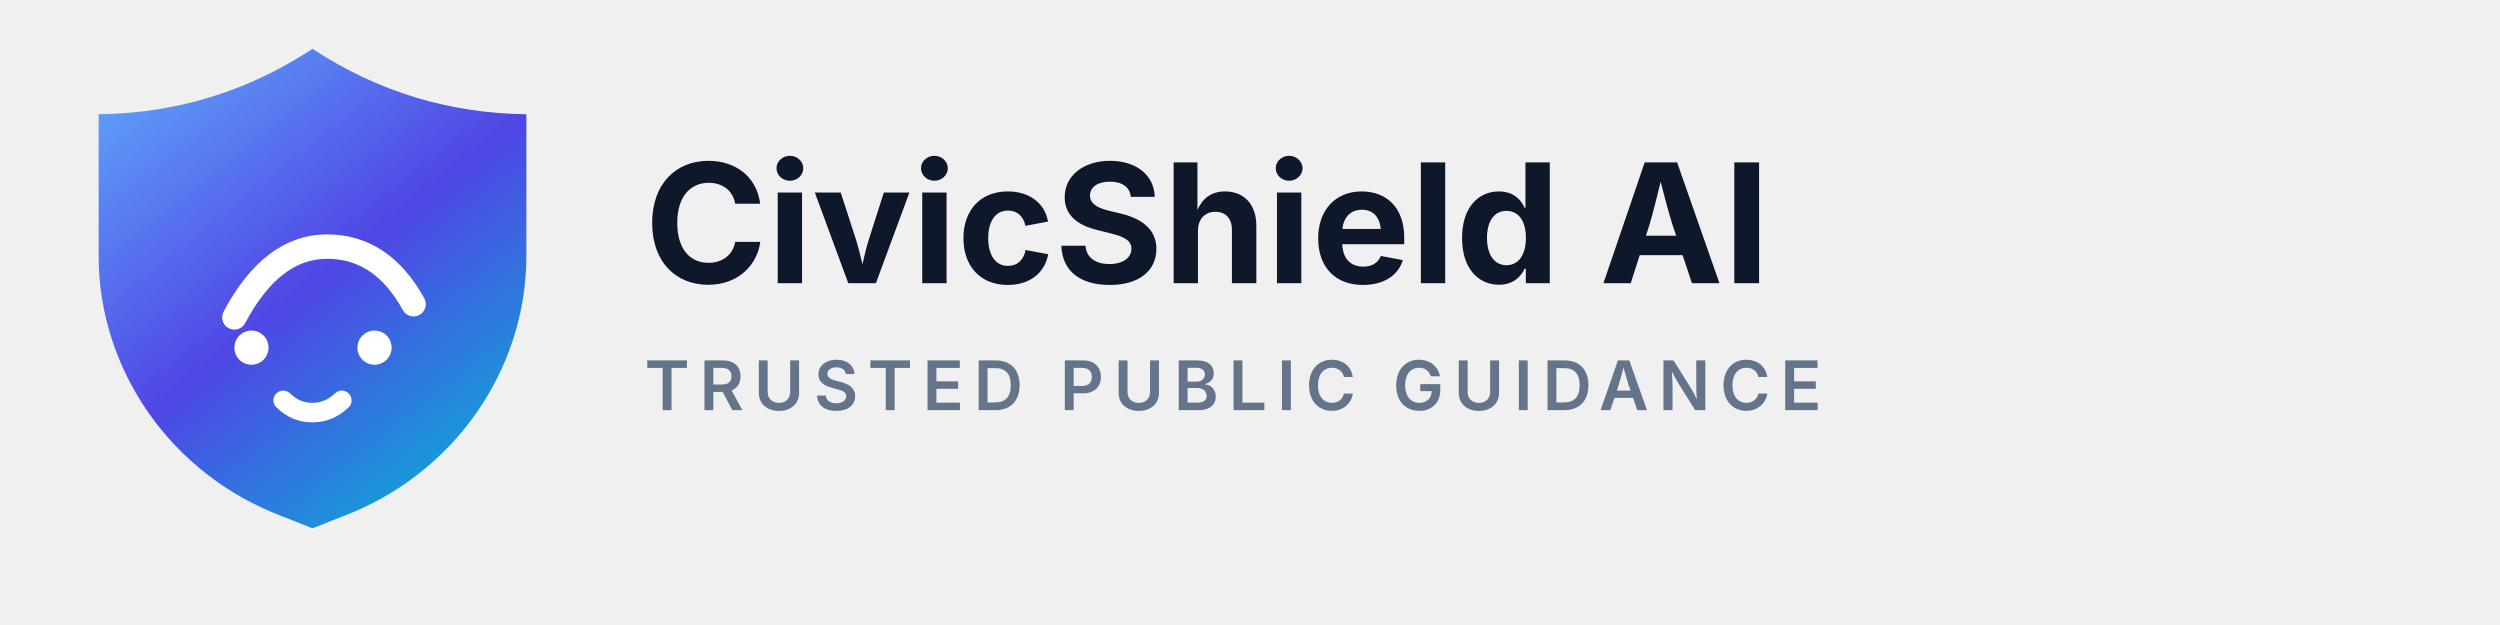
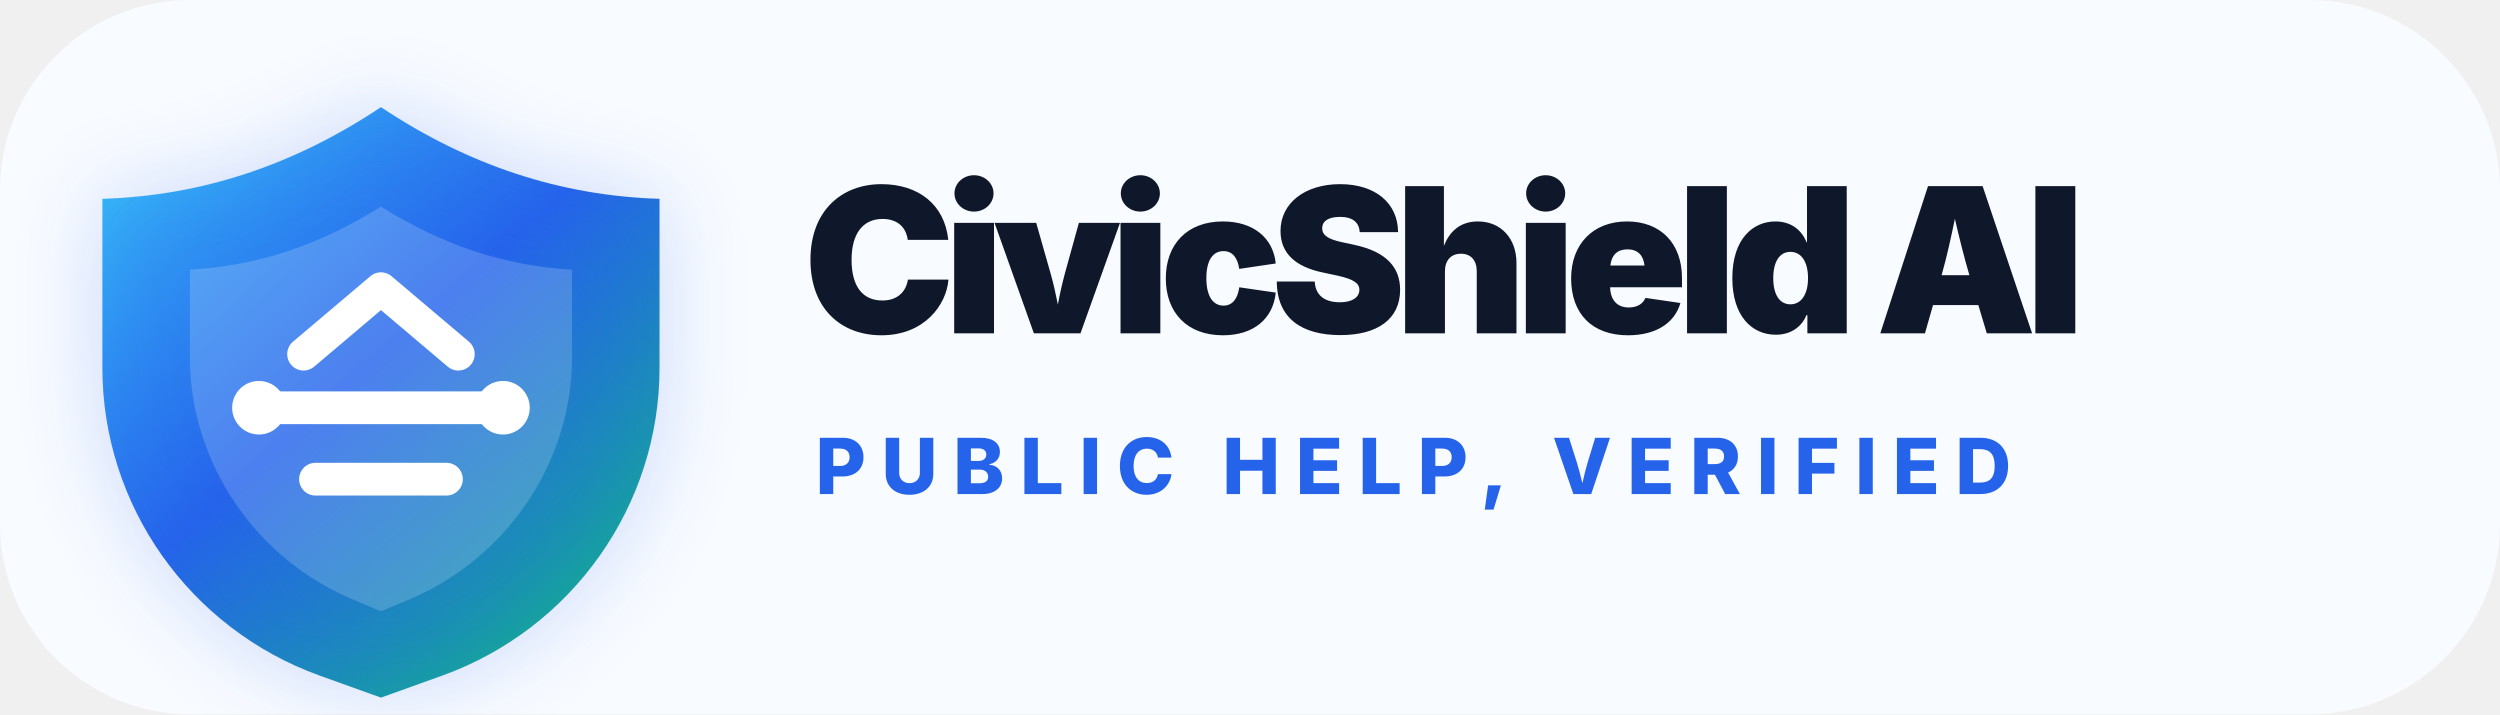
- <svg xmlns="http://www.w3.org/2000/svg" width="512" height="128" viewBox="0 0 512 128" fill="none">
+ <svg xmlns="http://www.w3.org/2000/svg" width="420" height="120" viewBox="0 0 420 120" fill="none">
+   <rect width="420" height="120" rx="32" fill="#F8FBFF" />
+   <g filter="url(#glow)">
+     <path d="M64 18C78.7 27.8 94.2 32.9 110.8 33.4V61.8C110.8 84.9 96.2 105.6 74.3 113.5L64 117.2L53.7 113.5C31.8 105.6 17.2 84.9 17.2 61.8V33.4C33.8 32.9 49.3 27.8 64 18Z" fill="url(#shield)" />
+   </g>
+   <path d="M64 34.7C74.1 41.1 84.8 44.7 96.1 45.3V60C96.1 77.7 85.1 94 68.3 100.9L64 102.7L59.7 100.9C42.9 94 31.9 77.7 31.9 60V45.3C43.2 44.7 53.9 41.1 64 34.7Z" fill="white" fill-opacity="0.18" />
+   <path d="M43.5 68.5H84.5" stroke="white" stroke-width="5.5" stroke-linecap="round" />
+   <path d="M51 59.5L64 48.5L77 59.5" stroke="white" stroke-width="5.5" stroke-linecap="round" stroke-linejoin="round" />
+   <path d="M53 80.5H75" stroke="white" stroke-width="5.5" stroke-linecap="round" />
+   <circle cx="43.5" cy="68.5" r="4.5" fill="white" />
+   <circle cx="84.5" cy="68.5" r="4.5" fill="white" />
+   <text x="135" y="56" fill="#0F172A" font-family="Inter, ui-sans-serif, system-ui, -apple-system, BlinkMacSystemFont, Segoe UI, sans-serif" font-size="34" font-weight="850" letter-spacing="-1.8">CivicShield AI</text>
+   <text x="137" y="83" fill="#2563EB" font-family="Inter, ui-sans-serif, system-ui, -apple-system, BlinkMacSystemFont, Segoe UI, sans-serif" font-size="13" font-weight="800" letter-spacing="2.6">PUBLIC HELP, VERIFIED</text>
  <defs>
-     <linearGradient id="g" x1="24" y1="12" x2="100" y2="108" gradientUnits="userSpaceOnUse">
-       <stop stop-color="#60A5FA" />
-       <stop offset="0.5" stop-color="#4F46E5" />
-       <stop offset="1" stop-color="#06B6D4" />
+     <linearGradient id="shield" x1="24" y1="22" x2="103" y2="111" gradientUnits="userSpaceOnUse">
+       <stop stop-color="#38BDF8" />
+       <stop offset="0.46" stop-color="#2563EB" />
+       <stop offset="1" stop-color="#10B981" />
    </linearGradient>
+     <filter id="glow" x="-4" y="-4" width="136" height="145" filterUnits="userSpaceOnUse" color-interpolation-filters="sRGB">
+       <feGaussianBlur stdDeviation="7" result="blur" />
+       <feColorMatrix in="blur" type="matrix" values="0 0 0 0 0.145 0 0 0 0 0.388 0 0 0 0 0.922 0 0 0 0.22 0" />
+       <feBlend in2="SourceGraphic" mode="normal" />
+     </filter>
  </defs>
-   <path d="M64 10C77.4 18.8 92 23.2 107.8 23.4V52.4C107.8 75.9 92.8 97.2 70.3 105.7L64 108.2L57.7 105.7C35.2 97.2 20.2 75.9 20.2 52.4V23.4C36 23.2 50.6 18.8 64 10Z" fill="url(#g)" />
-   <path d="M48 65C53.1 55.4 59.4 50.5 67 50.5C74.5 50.5 80.4 54.5 84.7 62.3" stroke="white" stroke-width="5" stroke-linecap="round" />
-   <circle cx="51.5" cy="71.2" r="3.5" fill="white" />
-   <circle cx="76.7" cy="71.2" r="3.5" fill="white" />
-   <path d="M58 82C59.9 83.8 61.8 84.5 64 84.5C66.1 84.5 68.1 83.8 70 82" stroke="white" stroke-width="4" stroke-linecap="round" />
-   <text x="132" y="58" fill="#0F172A" font-size="34" font-family="Inter, Arial, sans-serif" font-weight="700">CivicShield AI</text>
-   <text x="132" y="84" fill="#64748B" font-size="14" font-family="Inter, Arial, sans-serif" font-weight="600" letter-spacing="2">TRUSTED PUBLIC GUIDANCE</text>
</svg>
